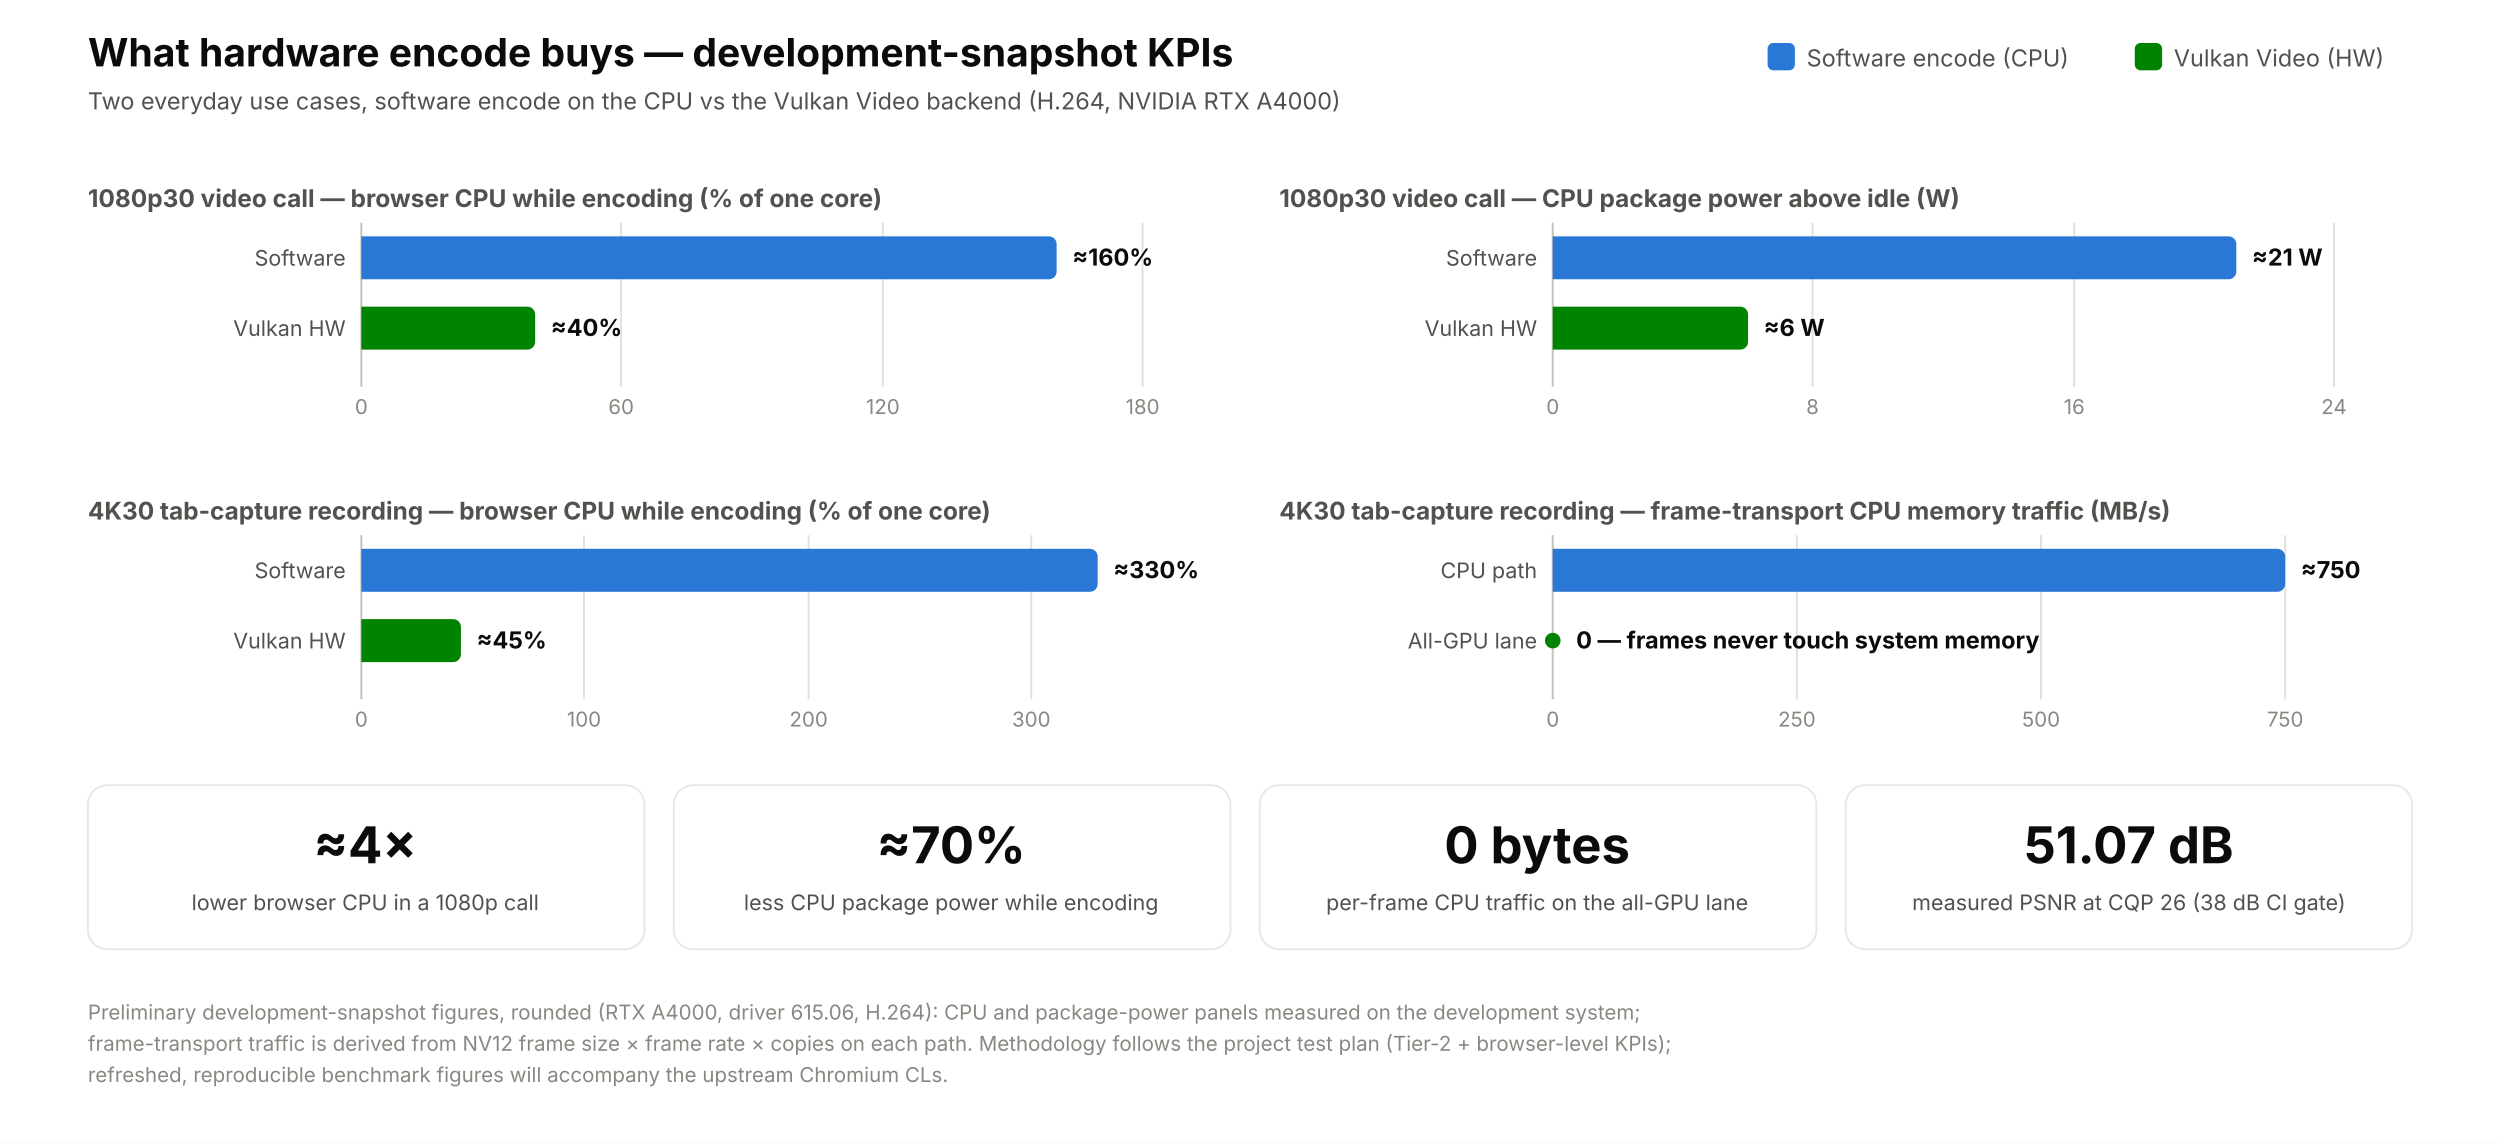
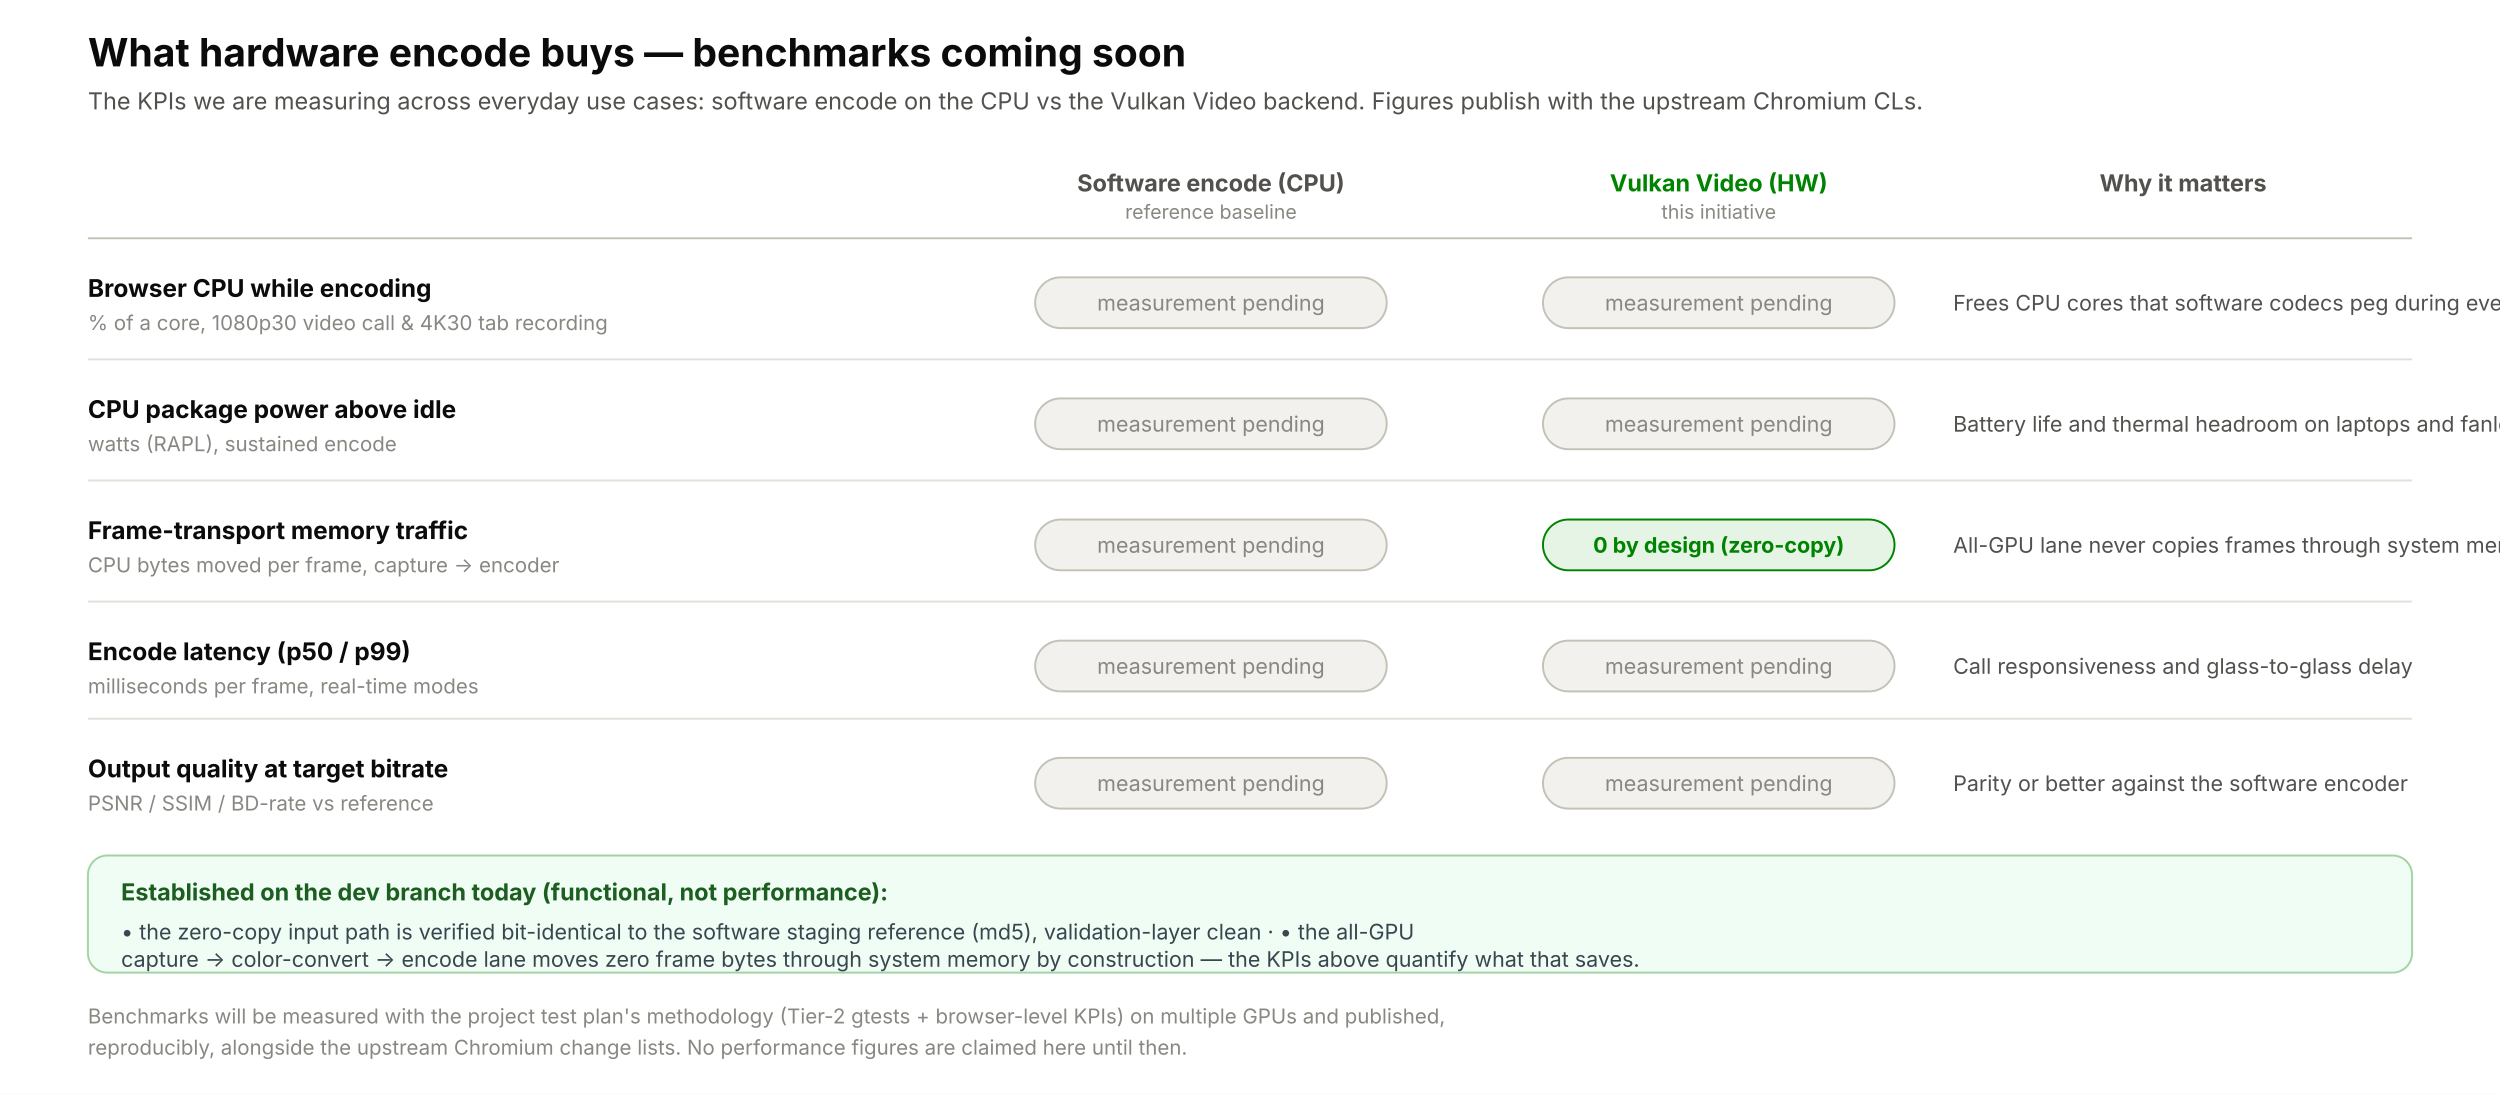
- <svg xmlns="http://www.w3.org/2000/svg" viewBox="0 0 1280 585" font-family="system-ui, -apple-system, 'Segoe UI', sans-serif">
-   <rect x="0" y="0" width="1280" height="585" fill="#ffffff" />
-   <text x="45" y="34" font-size="20" font-weight="700" fill="#0b0b0b">What hardware encode buys — development-snapshot KPIs</text>
-   <text x="45" y="56" font-size="12" fill="#52514e">Two everyday use cases, software encode on the CPU vs the Vulkan Video backend (H.264, NVIDIA RTX A4000)</text>
-   <rect x="905" y="22" width="14" height="14" rx="3" fill="#2a78d6" />
-   <text x="925" y="34" font-size="12" fill="#52514e">Software encode (CPU)</text>
-   <rect x="1093" y="22" width="14" height="14" rx="3" fill="#008300" />
-   <text x="1113" y="34" font-size="12" fill="#52514e">Vulkan Video (HW)</text>
+ <svg xmlns="http://www.w3.org/2000/svg" viewBox="0 0 1280 560" font-family="system-ui, -apple-system, 'Segoe UI', sans-serif">
+   <rect x="0" y="0" width="1280" height="560" fill="#ffffff" />
+   <text x="45" y="34" font-size="20" font-weight="700" fill="#0b0b0b">What hardware encode buys — benchmarks coming soon</text>
+   <text x="45" y="56" font-size="12" fill="#52514e">The KPIs we are measuring across everyday use cases: software encode on the CPU vs the Vulkan Video backend. Figures publish with the upstream Chromium CLs.</text>
+   <text x="620" y="98" text-anchor="middle" font-size="12" font-weight="700" fill="#52514e">Software encode (CPU)</text>
+   <text x="620" y="112" text-anchor="middle" font-size="10" fill="#898781">reference baseline</text>
+   <text x="880" y="98" text-anchor="middle" font-size="12" font-weight="700" fill="#008300">Vulkan Video (HW)</text>
+   <text x="880" y="112" text-anchor="middle" font-size="10" fill="#898781">this initiative</text>
+   <text x="1075" y="98" font-size="12" font-weight="700" fill="#52514e">Why it matters</text>
+   <line x1="45" y1="122" x2="1235" y2="122" stroke="#c3c2b7" stroke-width="1" />
  <g>
-     <text x="45" y="106" font-size="12.5" font-weight="700" fill="#52514e">1080p30 video call — browser CPU while encoding (% of one core)</text>
-     <line x1="185" y1="114" x2="185" y2="198" stroke="#c3c2b7" stroke-width="1" />
-     <line x1="318" y1="114" x2="318" y2="198" stroke="#e1e0d9" stroke-width="1" />
-     <line x1="452" y1="114" x2="452" y2="198" stroke="#e1e0d9" stroke-width="1" />
-     <line x1="585" y1="114" x2="585" y2="198" stroke="#e1e0d9" stroke-width="1" />
-     <text x="185" y="212" text-anchor="middle" font-size="10.5" fill="#898781">0</text>
-     <text x="318" y="212" text-anchor="middle" font-size="10.5" fill="#898781">60</text>
-     <text x="452" y="212" text-anchor="middle" font-size="10.5" fill="#898781">120</text>
-     <text x="585" y="212" text-anchor="middle" font-size="10.5" fill="#898781">180</text>
-     <text x="177" y="136" text-anchor="end" font-size="11" fill="#52514e">Software</text>
-     <path d="M185,121 L537,121 A4,4 0 0 1 541,125 L541,139 A4,4 0 0 1 537,143 L185,143 Z" fill="#2a78d6" />
-     <text x="549" y="136" font-size="12" font-weight="700" fill="#0b0b0b">≈160%</text>
-     <text x="177" y="172" text-anchor="end" font-size="11" fill="#52514e">Vulkan HW</text>
-     <path d="M185,157 L270,157 A4,4 0 0 1 274,161 L274,175 A4,4 0 0 1 270,179 L185,179 Z" fill="#008300" />
-     <text x="282" y="172" font-size="12" font-weight="700" fill="#0b0b0b">≈40%</text>
+     <text x="45" y="152" font-size="12.5" font-weight="700" fill="#0b0b0b">Browser CPU while encoding</text>
+     <text x="45" y="169" font-size="10.5" fill="#898781">% of a core, 1080p30 video call &amp; 4K30 tab recording</text>
+     <rect x="530" y="142" width="180" height="26" rx="13" fill="#f2f1ee" stroke="#c3c2b7" />
+     <text x="620" y="159" text-anchor="middle" font-size="11" fill="#898781">measurement pending</text>
+     <rect x="790" y="142" width="180" height="26" rx="13" fill="#f2f1ee" stroke="#c3c2b7" />
+     <text x="880" y="159" text-anchor="middle" font-size="11" fill="#898781">measurement pending</text>
+     <text x="1000" y="159" font-size="11" fill="#52514e">Frees CPU cores that software codecs peg during every call</text>
  </g>
+   <line x1="45" y1="184" x2="1235" y2="184" stroke="#e1e0d9" stroke-width="1" />
  <g>
-     <text x="655" y="106" font-size="12.5" font-weight="700" fill="#52514e">1080p30 video call — CPU package power above idle (W)</text>
-     <line x1="795" y1="114" x2="795" y2="198" stroke="#c3c2b7" stroke-width="1" />
-     <line x1="928" y1="114" x2="928" y2="198" stroke="#e1e0d9" stroke-width="1" />
-     <line x1="1062" y1="114" x2="1062" y2="198" stroke="#e1e0d9" stroke-width="1" />
-     <line x1="1195" y1="114" x2="1195" y2="198" stroke="#e1e0d9" stroke-width="1" />
-     <text x="795" y="212" text-anchor="middle" font-size="10.5" fill="#898781">0</text>
-     <text x="928" y="212" text-anchor="middle" font-size="10.5" fill="#898781">8</text>
-     <text x="1062" y="212" text-anchor="middle" font-size="10.5" fill="#898781">16</text>
-     <text x="1195" y="212" text-anchor="middle" font-size="10.5" fill="#898781">24</text>
-     <text x="787" y="136" text-anchor="end" font-size="11" fill="#52514e">Software</text>
-     <path d="M795,121 L1141,121 A4,4 0 0 1 1145,125 L1145,139 A4,4 0 0 1 1141,143 L795,143 Z" fill="#2a78d6" />
-     <text x="1153" y="136" font-size="12" font-weight="700" fill="#0b0b0b">≈21 W</text>
-     <text x="787" y="172" text-anchor="end" font-size="11" fill="#52514e">Vulkan HW</text>
-     <path d="M795,157 L891,157 A4,4 0 0 1 895,161 L895,175 A4,4 0 0 1 891,179 L795,179 Z" fill="#008300" />
-     <text x="903" y="172" font-size="12" font-weight="700" fill="#0b0b0b">≈6 W</text>
+     <text x="45" y="214" font-size="12.5" font-weight="700" fill="#0b0b0b">CPU package power above idle</text>
+     <text x="45" y="231" font-size="10.5" fill="#898781">watts (RAPL), sustained encode</text>
+     <rect x="530" y="204" width="180" height="26" rx="13" fill="#f2f1ee" stroke="#c3c2b7" />
+     <text x="620" y="221" text-anchor="middle" font-size="11" fill="#898781">measurement pending</text>
+     <rect x="790" y="204" width="180" height="26" rx="13" fill="#f2f1ee" stroke="#c3c2b7" />
+     <text x="880" y="221" text-anchor="middle" font-size="11" fill="#898781">measurement pending</text>
+     <text x="1000" y="221" font-size="11" fill="#52514e">Battery life and thermal headroom on laptops and fanless devices</text>
  </g>
+   <line x1="45" y1="246" x2="1235" y2="246" stroke="#e1e0d9" stroke-width="1" />
  <g>
-     <text x="45" y="266" font-size="12.5" font-weight="700" fill="#52514e">4K30 tab-capture recording — browser CPU while encoding (% of one core)</text>
-     <line x1="185" y1="274" x2="185" y2="358" stroke="#c3c2b7" stroke-width="1" />
-     <line x1="299" y1="274" x2="299" y2="358" stroke="#e1e0d9" stroke-width="1" />
-     <line x1="414" y1="274" x2="414" y2="358" stroke="#e1e0d9" stroke-width="1" />
-     <line x1="528" y1="274" x2="528" y2="358" stroke="#e1e0d9" stroke-width="1" />
-     <text x="185" y="372" text-anchor="middle" font-size="10.5" fill="#898781">0</text>
-     <text x="299" y="372" text-anchor="middle" font-size="10.5" fill="#898781">100</text>
-     <text x="414" y="372" text-anchor="middle" font-size="10.5" fill="#898781">200</text>
-     <text x="528" y="372" text-anchor="middle" font-size="10.5" fill="#898781">300</text>
-     <text x="177" y="296" text-anchor="end" font-size="11" fill="#52514e">Software</text>
-     <path d="M185,281 L558,281 A4,4 0 0 1 562,285 L562,299 A4,4 0 0 1 558,303 L185,303 Z" fill="#2a78d6" />
-     <text x="570" y="296" font-size="12" font-weight="700" fill="#0b0b0b">≈330%</text>
-     <text x="177" y="332" text-anchor="end" font-size="11" fill="#52514e">Vulkan HW</text>
-     <path d="M185,317 L232,317 A4,4 0 0 1 236,321 L236,335 A4,4 0 0 1 232,339 L185,339 Z" fill="#008300" />
-     <text x="244" y="332" font-size="12" font-weight="700" fill="#0b0b0b">≈45%</text>
+     <text x="45" y="276" font-size="12.5" font-weight="700" fill="#0b0b0b">Frame-transport memory traffic</text>
+     <text x="45" y="293" font-size="10.5" fill="#898781">CPU bytes moved per frame, capture → encoder</text>
+     <rect x="530" y="266" width="180" height="26" rx="13" fill="#f2f1ee" stroke="#c3c2b7" />
+     <text x="620" y="283" text-anchor="middle" font-size="11" fill="#898781">measurement pending</text>
+     <rect x="790" y="266" width="180" height="26" rx="13" fill="#e6f4e6" stroke="#008300" />
+     <text x="880" y="283" text-anchor="middle" font-size="11" font-weight="700" fill="#008300">0 by design (zero-copy)</text>
+     <text x="1000" y="283" font-size="11" fill="#52514e">All-GPU lane never copies frames through system memory</text>
  </g>
+   <line x1="45" y1="308" x2="1235" y2="308" stroke="#e1e0d9" stroke-width="1" />
  <g>
-     <text x="655" y="266" font-size="12.5" font-weight="700" fill="#52514e">4K30 tab-capture recording — frame-transport CPU memory traffic (MB/s)</text>
-     <line x1="795" y1="274" x2="795" y2="358" stroke="#c3c2b7" stroke-width="1" />
-     <line x1="920" y1="274" x2="920" y2="358" stroke="#e1e0d9" stroke-width="1" />
-     <line x1="1045" y1="274" x2="1045" y2="358" stroke="#e1e0d9" stroke-width="1" />
-     <line x1="1170" y1="274" x2="1170" y2="358" stroke="#e1e0d9" stroke-width="1" />
-     <text x="795" y="372" text-anchor="middle" font-size="10.5" fill="#898781">0</text>
-     <text x="920" y="372" text-anchor="middle" font-size="10.5" fill="#898781">250</text>
-     <text x="1045" y="372" text-anchor="middle" font-size="10.5" fill="#898781">500</text>
-     <text x="1170" y="372" text-anchor="middle" font-size="10.5" fill="#898781">750</text>
-     <text x="787" y="296" text-anchor="end" font-size="11" fill="#52514e">CPU path</text>
-     <path d="M795,281 L1166,281 A4,4 0 0 1 1170,285 L1170,299 A4,4 0 0 1 1166,303 L795,303 Z" fill="#2a78d6" />
-     <text x="1178" y="296" font-size="12" font-weight="700" fill="#0b0b0b">≈750</text>
-     <text x="787" y="332" text-anchor="end" font-size="11" fill="#52514e">All-GPU lane</text>
-     <circle cx="795" cy="328" r="4" fill="#008300" />
-     <text x="807" y="332" font-size="12" font-weight="700" fill="#0b0b0b">0 — frames never touch system memory</text>
+     <text x="45" y="338" font-size="12.5" font-weight="700" fill="#0b0b0b">Encode latency (p50 / p99)</text>
+     <text x="45" y="355" font-size="10.5" fill="#898781">milliseconds per frame, real-time modes</text>
+     <rect x="530" y="328" width="180" height="26" rx="13" fill="#f2f1ee" stroke="#c3c2b7" />
+     <text x="620" y="345" text-anchor="middle" font-size="11" fill="#898781">measurement pending</text>
+     <rect x="790" y="328" width="180" height="26" rx="13" fill="#f2f1ee" stroke="#c3c2b7" />
+     <text x="880" y="345" text-anchor="middle" font-size="11" fill="#898781">measurement pending</text>
+     <text x="1000" y="345" font-size="11" fill="#52514e">Call responsiveness and glass-to-glass delay</text>
  </g>
+   <line x1="45" y1="368" x2="1235" y2="368" stroke="#e1e0d9" stroke-width="1" />
  <g>
-     <rect x="45" y="402" width="285" height="84" rx="10" fill="#ffffff" stroke="#0b0b0b" stroke-opacity="0.10" />
-     <text x="187" y="442" text-anchor="middle" font-size="26" font-weight="700" fill="#0b0b0b">≈4×</text>
-     <text x="187" y="466" text-anchor="middle" font-size="11" fill="#52514e">lower browser CPU in a 1080p call</text>
-     <rect x="345" y="402" width="285" height="84" rx="10" fill="#ffffff" stroke="#0b0b0b" stroke-opacity="0.10" />
-     <text x="487" y="442" text-anchor="middle" font-size="26" font-weight="700" fill="#0b0b0b">≈70%</text>
-     <text x="487" y="466" text-anchor="middle" font-size="11" fill="#52514e">less CPU package power while encoding</text>
-     <rect x="645" y="402" width="285" height="84" rx="10" fill="#ffffff" stroke="#0b0b0b" stroke-opacity="0.10" />
-     <text x="787" y="442" text-anchor="middle" font-size="26" font-weight="700" fill="#0b0b0b">0 bytes</text>
-     <text x="787" y="466" text-anchor="middle" font-size="11" fill="#52514e">per-frame CPU traffic on the all-GPU lane</text>
-     <rect x="945" y="402" width="290" height="84" rx="10" fill="#ffffff" stroke="#0b0b0b" stroke-opacity="0.10" />
-     <text x="1090" y="442" text-anchor="middle" font-size="26" font-weight="700" fill="#0b0b0b">51.07 dB</text>
-     <text x="1090" y="466" text-anchor="middle" font-size="11" fill="#52514e">measured PSNR at CQP 26 (38 dB CI gate)</text>
+     <text x="45" y="398" font-size="12.5" font-weight="700" fill="#0b0b0b">Output quality at target bitrate</text>
+     <text x="45" y="415" font-size="10.5" fill="#898781">PSNR / SSIM / BD-rate vs reference</text>
+     <rect x="530" y="388" width="180" height="26" rx="13" fill="#f2f1ee" stroke="#c3c2b7" />
+     <text x="620" y="405" text-anchor="middle" font-size="11" fill="#898781">measurement pending</text>
+     <rect x="790" y="388" width="180" height="26" rx="13" fill="#f2f1ee" stroke="#c3c2b7" />
+     <text x="880" y="405" text-anchor="middle" font-size="11" fill="#898781">measurement pending</text>
+     <text x="1000" y="405" font-size="11" fill="#52514e">Parity or better against the software encoder</text>
  </g>
-   <text x="45" y="522" font-size="10.5" fill="#898781">Preliminary development-snapshot figures, rounded (RTX A4000, driver 615.06, H.264): CPU and package-power panels measured on the development system;</text>
-   <text x="45" y="538" font-size="10.5" fill="#898781">frame-transport traffic is derived from NV12 frame size × frame rate × copies on each path. Methodology follows the project test plan (Tier-2 + browser-level KPIs);</text>
-   <text x="45" y="554" font-size="10.5" fill="#898781">refreshed, reproducible benchmark figures will accompany the upstream Chromium CLs.</text>
+   <rect x="45" y="438" width="1190" height="60" rx="10" fill="#f0fdf4" stroke="#008300" stroke-opacity="0.35" />
+   <text x="62" y="461" font-size="12" font-weight="700" fill="#1b5e20">Established on the dev branch today (functional, not performance):</text>
+   <text x="62" y="481" font-size="11" fill="#37474f">• the zero-copy input path is verified bit-identical to the software staging reference (md5), validation-layer clean · • the all-GPU</text>
+   <text x="62" y="495" font-size="11" fill="#37474f">capture → color-convert → encode lane moves zero frame bytes through system memory by construction — the KPIs above quantify what that saves.</text>
+   <text x="45" y="524" font-size="10.5" fill="#898781">Benchmarks will be measured with the project test plan's methodology (Tier-2 gtests + browser-level KPIs) on multiple GPUs and published,</text>
+   <text x="45" y="540" font-size="10.5" fill="#898781">reproducibly, alongside the upstream Chromium change lists. No performance figures are claimed here until then.</text>
</svg>
